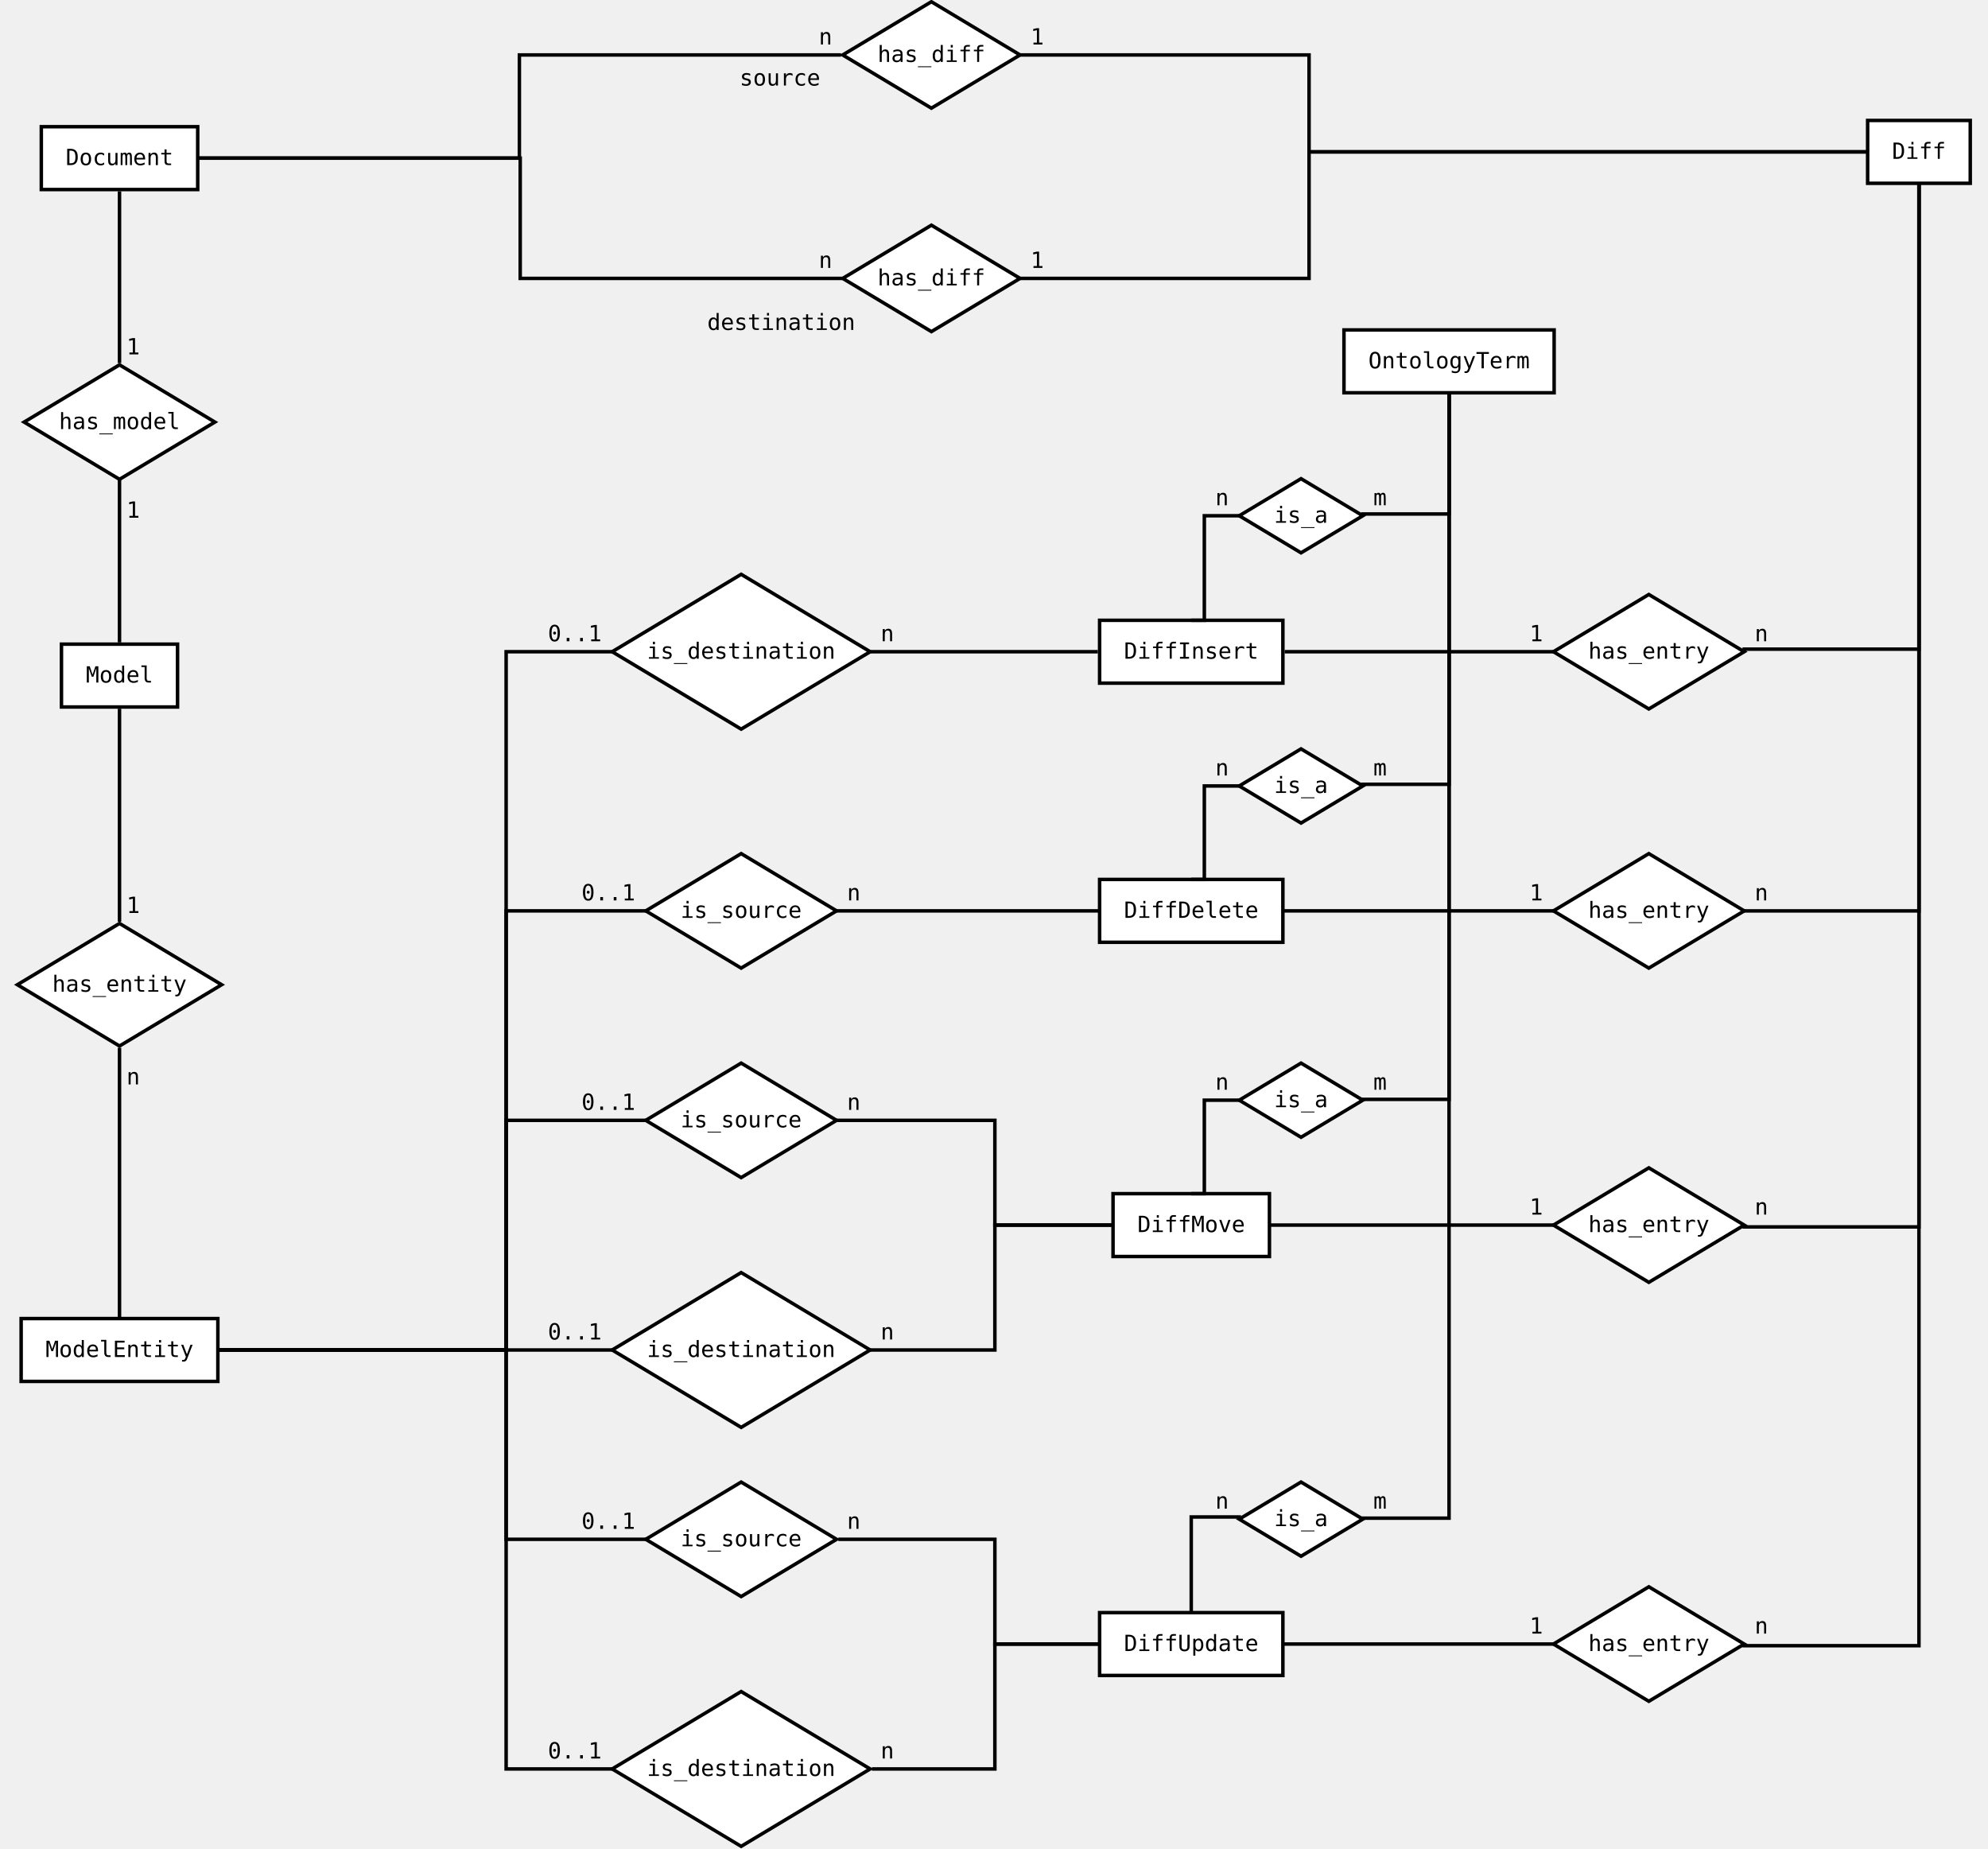
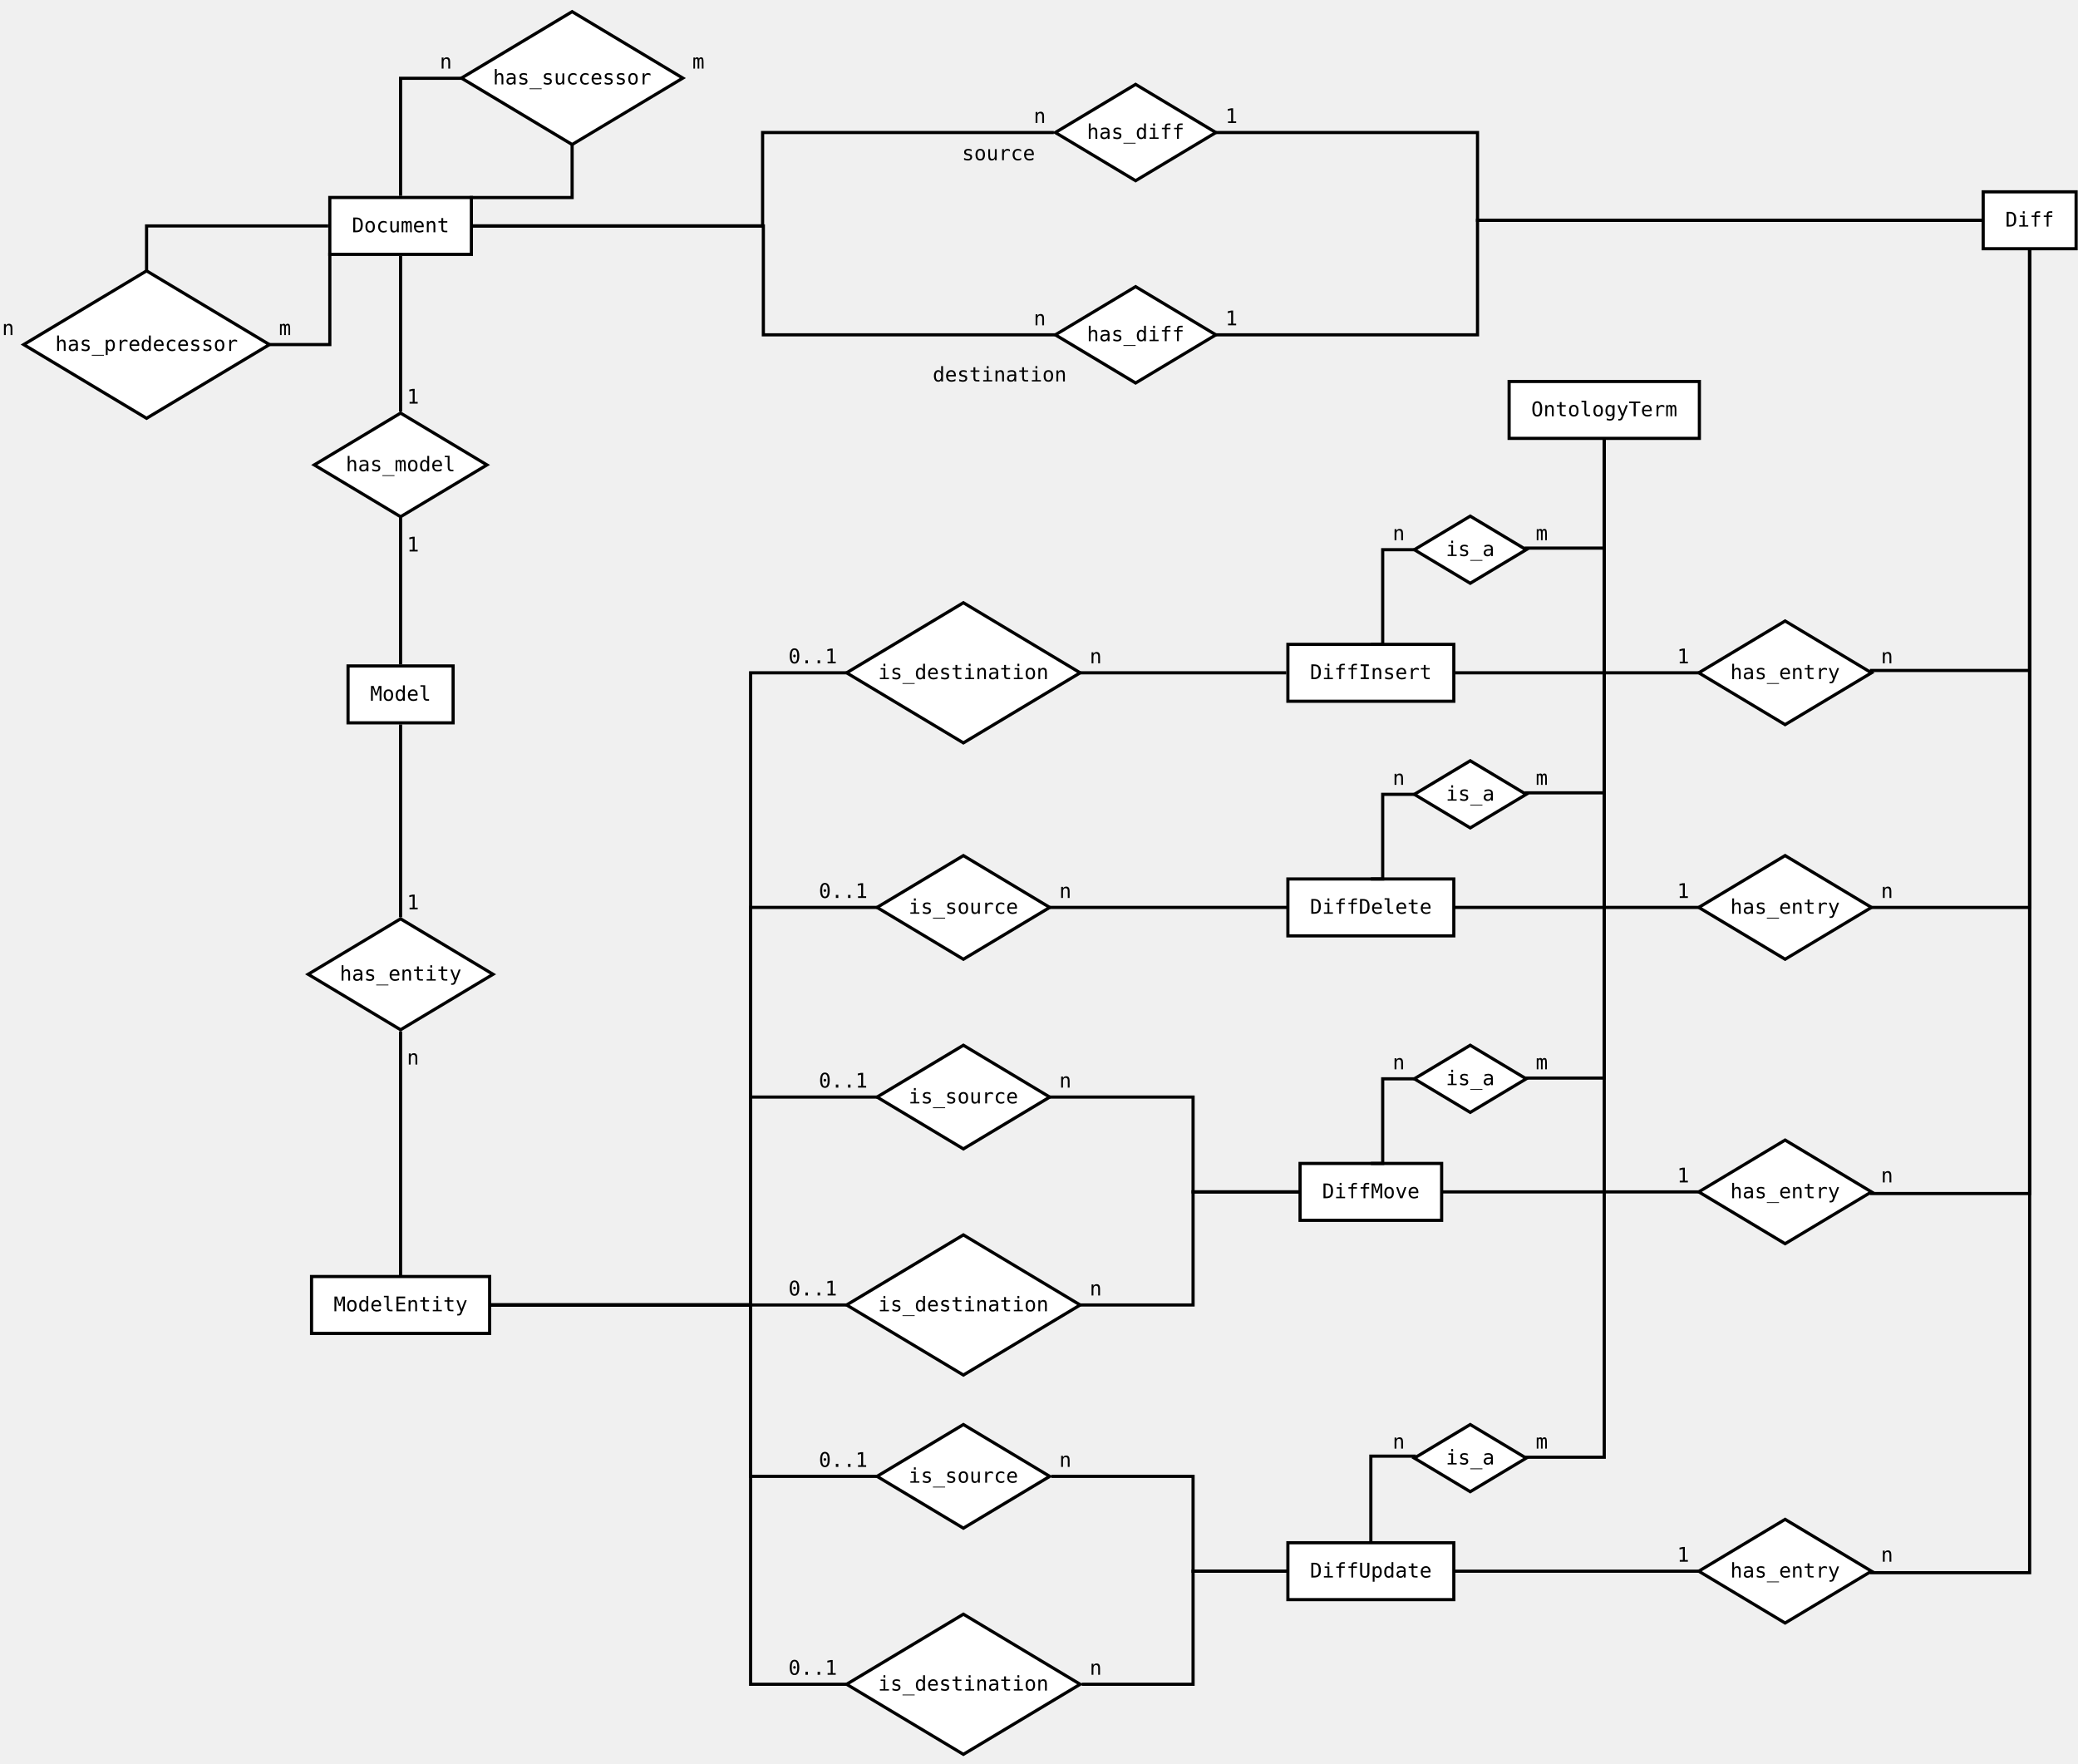
- <svg xmlns="http://www.w3.org/2000/svg" width="57cm" height="53cm" viewBox="99 111 1121 1059">
-   <g>
-     <rect style="fill: #ffffff" x="1160" y="180" width="58.8" height="36" />
-     <rect style="fill: none; fill-opacity:0; stroke-width: 2; stroke: #000000" x="1160" y="180" width="58.8" height="36" />
-     <text font-size="12.8" style="fill: #000000;text-anchor:middle;font-family:monospace;font-style:normal;font-weight:normal" x="1189.4" y="202">Diff</text>
+ <svg xmlns="http://www.w3.org/2000/svg" width="66cm" height="56cm" viewBox="-95 64 1315 1105">
+   <g id="Background">
+     <g>
+       <rect style="fill: #ffffff; fill-opacity: 1; stroke-opacity: 1; stroke-width: 2; stroke: #000000" x="1160" y="180" width="58.8" height="36" />
+       <text font-size="12.8" style="fill: #000000; fill-opacity: 1; stroke: none;text-anchor:middle;font-family:monospace;font-style:normal;font-weight:normal" x="1189.4" y="202">Diff</text>
+     </g>
+     <g>
+       <rect style="fill: #ffffff; fill-opacity: 1; stroke-opacity: 1; stroke-width: 2; stroke: #000000" x="113.7" y="183.581" width="89.6" height="36" />
+       <text font-size="12.8" style="fill: #000000; fill-opacity: 1; stroke: none;text-anchor:middle;font-family:monospace;font-style:normal;font-weight:normal" x="158.5" y="205.581">Document</text>
+     </g>
+     <g>
+       <rect style="fill: #ffffff; fill-opacity: 1; stroke-opacity: 1; stroke-width: 2; stroke: #000000" x="125.25" y="480" width="66.5" height="36" />
+       <text font-size="12.8" style="fill: #000000; fill-opacity: 1; stroke: none;text-anchor:middle;font-family:monospace;font-style:normal;font-weight:normal" x="158.5" y="502">Model</text>
+     </g>
+     <g>
+       <rect style="fill: #ffffff; fill-opacity: 1; stroke-opacity: 1; stroke-width: 2; stroke: #000000" x="720" y="1034.79" width="105" height="36" />
+       <text font-size="12.8" style="fill: #000000; fill-opacity: 1; stroke: none;text-anchor:middle;font-family:monospace;font-style:normal;font-weight:normal" x="772.5" y="1056.79">DiffUpdate</text>
+     </g>
+     <g>
+       <polygon style="fill: #ffffff; fill-opacity: 1; stroke-opacity: 1; stroke-width: 2; stroke: #000000" fill-rule="evenodd" points="980,1052.79 1034.65,1020 1089.3,1052.79 1034.65,1085.58 " />
+       <text font-size="12.8" style="fill: #000000; fill-opacity: 1; stroke: none;text-anchor:end;font-family:monospace;font-style:normal;font-weight:normal" x="974" y="1046.79">1</text>
+       <text font-size="12.8" style="fill: #000000; fill-opacity: 1; stroke: none;text-anchor:start;font-family:monospace;font-style:normal;font-weight:normal" x="1095.3" y="1046.79">n</text>
+       <text font-size="12.8" style="fill: #000000; fill-opacity: 1; stroke: none;text-anchor:middle;font-family:monospace;font-style:normal;font-weight:normal" x="1034.65" y="1056.79">has_entry</text>
+     </g>
+     <g>
+       <polygon style="fill: #ffffff; fill-opacity: 1; stroke-opacity: 1; stroke-width: 2; stroke: #000000" fill-rule="evenodd" points="572.832,142.48 623.632,112 674.432,142.48 623.632,172.96 " />
+       <text font-size="12.8" style="fill: #000000; fill-opacity: 1; stroke: none;text-anchor:end;font-family:monospace;font-style:normal;font-weight:normal" x="566.832" y="136.48">n</text>
+       <text font-size="12.8" style="fill: #000000; fill-opacity: 1; stroke: none;text-anchor:start;font-family:monospace;font-style:normal;font-weight:normal" x="680.432" y="136.48">1</text>
+       <text font-size="12.8" style="fill: #000000; fill-opacity: 1; stroke: none;text-anchor:middle;font-family:monospace;font-style:normal;font-weight:normal" x="623.632" y="146.48">has_diff</text>
+     </g>
+     <g>
+       <rect style="fill: #ffffff; fill-opacity: 1; stroke-opacity: 1; stroke-width: 2; stroke: #000000" x="102.15" y="866.34" width="112.7" height="36" />
+       <text font-size="12.8" style="fill: #000000; fill-opacity: 1; stroke: none;text-anchor:middle;font-family:monospace;font-style:normal;font-weight:normal" x="158.5" y="888.34">ModelEntity</text>
+     </g>
+     <g>
+       <polygon style="fill: #ffffff; fill-opacity: 1; stroke-opacity: 1; stroke-width: 2; stroke: #000000" fill-rule="evenodd" points="460,992.79 514.65,960 569.3,992.79 514.65,1025.58 " />
+       <text font-size="12.8" style="fill: #000000; fill-opacity: 1; stroke: none;text-anchor:end;font-family:monospace;font-style:normal;font-weight:normal" x="454" y="986.79">0..1</text>
+       <text font-size="12.8" style="fill: #000000; fill-opacity: 1; stroke: none;text-anchor:start;font-family:monospace;font-style:normal;font-weight:normal" x="575.3" y="986.79">n</text>
+       <text font-size="12.8" style="fill: #000000; fill-opacity: 1; stroke: none;text-anchor:middle;font-family:monospace;font-style:normal;font-weight:normal" x="514.65" y="996.79">is_source</text>
+     </g>
+     <g>
+       <polygon style="fill: #ffffff; fill-opacity: 1; stroke-opacity: 1; stroke-width: 2; stroke: #000000" fill-rule="evenodd" points="440.75,1124.34 514.65,1080 588.55,1124.34 514.65,1168.68 " />
+       <text font-size="12.8" style="fill: #000000; fill-opacity: 1; stroke: none;text-anchor:end;font-family:monospace;font-style:normal;font-weight:normal" x="434.75" y="1118.34">0..1</text>
+       <text font-size="12.8" style="fill: #000000; fill-opacity: 1; stroke: none;text-anchor:start;font-family:monospace;font-style:normal;font-weight:normal" x="594.55" y="1118.34">n</text>
+       <text font-size="12.8" style="fill: #000000; fill-opacity: 1; stroke: none;text-anchor:middle;font-family:monospace;font-style:normal;font-weight:normal" x="514.65" y="1128.34">is_destination</text>
+     </g>
+     <g>
+       <polygon style="fill: #ffffff; fill-opacity: 1; stroke-opacity: 1; stroke-width: 2; stroke: #000000" fill-rule="evenodd" points="572.832,270.48 623.632,240 674.432,270.48 623.632,300.96 " />
+       <text font-size="12.8" style="fill: #000000; fill-opacity: 1; stroke: none;text-anchor:end;font-family:monospace;font-style:normal;font-weight:normal" x="566.832" y="264.48">n</text>
+       <text font-size="12.8" style="fill: #000000; fill-opacity: 1; stroke: none;text-anchor:start;font-family:monospace;font-style:normal;font-weight:normal" x="680.432" y="264.48">1</text>
+       <text font-size="12.8" style="fill: #000000; fill-opacity: 1; stroke: none;text-anchor:middle;font-family:monospace;font-style:normal;font-weight:normal" x="623.632" y="274.48">has_diff</text>
+     </g>
+     <polyline style="fill: none; stroke-opacity: 1; stroke-width: 2; stroke: #000000" points="674.432,142.48 840,142.48 840,198 1160,198 " />
+     <polyline style="fill: none; stroke-opacity: 1; stroke-width: 2; stroke: #000000" points="674.432,270.48 840,270.48 840,198 1160,198 " />
+     <polyline style="fill: none; stroke-opacity: 1; stroke-width: 2; stroke: #000000" points="571.884,142.48 387.592,142.48 387.592,201.581 203.3,201.581 " />
+     <polyline style="fill: none; stroke-opacity: 1; stroke-width: 2; stroke: #000000" points="572.832,270.48 388.066,270.48 388.066,201.581 203.3,201.581 " />
+     <polyline style="fill: none; stroke-opacity: 1; stroke-width: 2; stroke: #000000" points="980,1052.79 980,1052.79 980,1052.79 825,1052.79 " />
+     <polyline style="fill: none; stroke-opacity: 1; stroke-width: 2; stroke: #000000" points="720,1052.79 660,1052.79 660,992.79 570.301,992.79 " />
+     <polyline style="fill: none; stroke-opacity: 1; stroke-width: 2; stroke: #000000" points="720,1052.79 660,1052.79 660,1124.34 589.543,1124.34 " />
+     <polyline style="fill: none; stroke-opacity: 1; stroke-width: 2; stroke: #000000" points="214.85,884.34 380,884.34 380,992.79 460,992.79 " />
+     <polyline style="fill: none; stroke-opacity: 1; stroke-width: 2; stroke: #000000" points="214.85,884.34 380,884.34 380,1124.34 440.75,1124.34 " />
+     <g>
+       <polygon style="fill: #ffffff; fill-opacity: 1; stroke-opacity: 1; stroke-width: 2; stroke: #000000" fill-rule="evenodd" points="103.85,352.79 158.5,320 213.15,352.79 158.5,385.58 " />
+       <text font-size="12.8" style="fill: #000000; fill-opacity: 1; stroke: none;text-anchor:start;font-family:monospace;font-style:normal;font-weight:normal" x="162.5" y="314">1</text>
+       <text font-size="12.8" style="fill: #000000; fill-opacity: 1; stroke: none;text-anchor:start;font-family:monospace;font-style:normal;font-weight:normal" x="162.5" y="407.58">1</text>
+       <text font-size="12.8" style="fill: #000000; fill-opacity: 1; stroke: none;text-anchor:middle;font-family:monospace;font-style:normal;font-weight:normal" x="158.5" y="356.79">has_model</text>
+     </g>
+     <g>
+       <polygon style="fill: #ffffff; fill-opacity: 1; stroke-opacity: 1; stroke-width: 2; stroke: #000000" fill-rule="evenodd" points="100,675.1 158.5,640 217,675.1 158.5,710.2 " />
+       <text font-size="12.8" style="fill: #000000; fill-opacity: 1; stroke: none;text-anchor:start;font-family:monospace;font-style:normal;font-weight:normal" x="162.5" y="634">1</text>
+       <text font-size="12.8" style="fill: #000000; fill-opacity: 1; stroke: none;text-anchor:start;font-family:monospace;font-style:normal;font-weight:normal" x="162.5" y="732.2">n</text>
+       <text font-size="12.8" style="fill: #000000; fill-opacity: 1; stroke: none;text-anchor:middle;font-family:monospace;font-style:normal;font-weight:normal" x="158.5" y="679.1">has_entity</text>
+     </g>
+     <polyline style="fill: none; stroke-opacity: 1; stroke-width: 2; stroke: #000000" points="158.5,220.59 158.5,269.794 158.5,269.794 158.5,318.997 " />
+     <polyline style="fill: none; stroke-opacity: 1; stroke-width: 2; stroke: #000000" points="158.5,385.58 158.5,432.285 158.5,432.285 158.5,478.991 " />
+     <text font-size="12.802" style="fill: #000000; fill-opacity: 1; stroke: none;text-anchor:end;font-family:monospace;font-style:normal;font-weight:normal" x="560" y="160">
+       <tspan x="560" y="160">source</tspan>
+     </text>
+     <text font-size="12.8" style="fill: #000000; fill-opacity: 1; stroke: none;text-anchor:end;font-family:monospace;font-style:normal;font-weight:normal" x="580" y="300">
+       <tspan x="580" y="300">destination</tspan>
+     </text>
+     <g>
+       <rect style="fill: #ffffff; fill-opacity: 1; stroke-opacity: 1; stroke-width: 2; stroke: #000000" x="860" y="300" width="120.4" height="36" />
+       <text font-size="12.8" style="fill: #000000; fill-opacity: 1; stroke: none;text-anchor:middle;font-family:monospace;font-style:normal;font-weight:normal" x="920.2" y="322">OntologyTerm</text>
+     </g>
+     <g>
+       <polygon style="fill: #ffffff; fill-opacity: 1; stroke-opacity: 1; stroke-width: 2; stroke: #000000" fill-rule="evenodd" points="800,981.24 835.4,960 870.8,981.24 835.4,1002.48 " />
+       <text font-size="12.8" style="fill: #000000; fill-opacity: 1; stroke: none;text-anchor:end;font-family:monospace;font-style:normal;font-weight:normal" x="794" y="975.24">n</text>
+       <text font-size="12.8" style="fill: #000000; fill-opacity: 1; stroke: none;text-anchor:start;font-family:monospace;font-style:normal;font-weight:normal" x="876.8" y="975.24">m</text>
+       <text font-size="12.8" style="fill: #000000; fill-opacity: 1; stroke: none;text-anchor:middle;font-family:monospace;font-style:normal;font-weight:normal" x="835.4" y="985.24">is_a</text>
+     </g>
+     <polyline style="fill: none; stroke-opacity: 1; stroke-width: 2; stroke: #000000" points="800,981.24 800,980 772.5,980 772.5,1034.79 " />
+     <polyline style="fill: none; stroke-opacity: 1; stroke-width: 2; stroke: #000000" points="158.5,517.009 158.5,578.005 158.5,578.005 158.5,639 " />
+     <polyline style="fill: none; stroke-opacity: 1; stroke-width: 2; stroke: #000000" points="158.5,711.2 158.5,788.77 158.5,788.77 158.5,866.34 " />
+     <g>
+       <rect style="fill: #ffffff; fill-opacity: 1; stroke-opacity: 1; stroke-width: 2; stroke: #000000" x="727.7" y="794.79" width="89.6" height="36" />
+       <text font-size="12.8" style="fill: #000000; fill-opacity: 1; stroke: none;text-anchor:middle;font-family:monospace;font-style:normal;font-weight:normal" x="772.5" y="816.79">DiffMove</text>
+     </g>
+     <g>
+       <rect style="fill: #ffffff; fill-opacity: 1; stroke-opacity: 1; stroke-width: 2; stroke: #000000" x="720" y="466.34" width="105" height="36" />
+       <text font-size="12.8" style="fill: #000000; fill-opacity: 1; stroke: none;text-anchor:middle;font-family:monospace;font-style:normal;font-weight:normal" x="772.5" y="488.34">DiffInsert</text>
+     </g>
+     <g>
+       <rect style="fill: #ffffff; fill-opacity: 1; stroke-opacity: 1; stroke-width: 2; stroke: #000000" x="720" y="614.79" width="105" height="36" />
+       <text font-size="12.8" style="fill: #000000; fill-opacity: 1; stroke: none;text-anchor:middle;font-family:monospace;font-style:normal;font-weight:normal" x="772.5" y="636.79">DiffDelete</text>
+     </g>
+     <g>
+       <polygon style="fill: #ffffff; fill-opacity: 1; stroke-opacity: 1; stroke-width: 2; stroke: #000000" fill-rule="evenodd" points="980,484.34 1034.65,451.55 1089.3,484.34 1034.65,517.13 " />
+       <text font-size="12.8" style="fill: #000000; fill-opacity: 1; stroke: none;text-anchor:end;font-family:monospace;font-style:normal;font-weight:normal" x="974" y="478.34">1</text>
+       <text font-size="12.8" style="fill: #000000; fill-opacity: 1; stroke: none;text-anchor:start;font-family:monospace;font-style:normal;font-weight:normal" x="1095.3" y="478.34">n</text>
+       <text font-size="12.8" style="fill: #000000; fill-opacity: 1; stroke: none;text-anchor:middle;font-family:monospace;font-style:normal;font-weight:normal" x="1034.65" y="488.34">has_entry</text>
+     </g>
+     <g>
+       <polygon style="fill: #ffffff; fill-opacity: 1; stroke-opacity: 1; stroke-width: 2; stroke: #000000" fill-rule="evenodd" points="980,632.79 1034.65,600 1089.3,632.79 1034.65,665.58 " />
+       <text font-size="12.8" style="fill: #000000; fill-opacity: 1; stroke: none;text-anchor:end;font-family:monospace;font-style:normal;font-weight:normal" x="974" y="626.79">1</text>
+       <text font-size="12.8" style="fill: #000000; fill-opacity: 1; stroke: none;text-anchor:start;font-family:monospace;font-style:normal;font-weight:normal" x="1095.3" y="626.79">n</text>
+       <text font-size="12.8" style="fill: #000000; fill-opacity: 1; stroke: none;text-anchor:middle;font-family:monospace;font-style:normal;font-weight:normal" x="1034.65" y="636.79">has_entry</text>
+     </g>
+     <g>
+       <polygon style="fill: #ffffff; fill-opacity: 1; stroke-opacity: 1; stroke-width: 2; stroke: #000000" fill-rule="evenodd" points="980,812.79 1034.65,780 1089.3,812.79 1034.65,845.58 " />
+       <text font-size="12.8" style="fill: #000000; fill-opacity: 1; stroke: none;text-anchor:end;font-family:monospace;font-style:normal;font-weight:normal" x="974" y="806.79">1</text>
+       <text font-size="12.8" style="fill: #000000; fill-opacity: 1; stroke: none;text-anchor:start;font-family:monospace;font-style:normal;font-weight:normal" x="1095.3" y="806.79">n</text>
+       <text font-size="12.8" style="fill: #000000; fill-opacity: 1; stroke: none;text-anchor:middle;font-family:monospace;font-style:normal;font-weight:normal" x="1034.65" y="816.79">has_entry</text>
+     </g>
+     <polyline style="fill: none; stroke-opacity: 1; stroke-width: 2; stroke: #000000" points="826.007,484.34 903.003,484.34 903.003,484.34 980,484.34 " />
+     <polyline style="fill: none; stroke-opacity: 1; stroke-width: 2; stroke: #000000" points="825,632.79 902.5,632.79 902.5,632.79 980,632.79 " />
+     <polyline style="fill: none; stroke-opacity: 1; stroke-width: 2; stroke: #000000" points="817.3,812.79 898.65,812.79 898.65,812.79 980,812.79 " />
+     <g>
+       <polygon style="fill: #ffffff; fill-opacity: 1; stroke-opacity: 1; stroke-width: 2; stroke: #000000" fill-rule="evenodd" points="800,741.24 835.4,720 870.8,741.24 835.4,762.48 " />
+       <text font-size="12.8" style="fill: #000000; fill-opacity: 1; stroke: none;text-anchor:end;font-family:monospace;font-style:normal;font-weight:normal" x="794" y="735.24">n</text>
+       <text font-size="12.8" style="fill: #000000; fill-opacity: 1; stroke: none;text-anchor:start;font-family:monospace;font-style:normal;font-weight:normal" x="876.8" y="735.24">m</text>
+       <text font-size="12.8" style="fill: #000000; fill-opacity: 1; stroke: none;text-anchor:middle;font-family:monospace;font-style:normal;font-weight:normal" x="835.4" y="745.24">is_a</text>
+     </g>
+     <g>
+       <polygon style="fill: #ffffff; fill-opacity: 1; stroke-opacity: 1; stroke-width: 2; stroke: #000000" fill-rule="evenodd" points="800,561.24 835.4,540 870.8,561.24 835.4,582.48 " />
+       <text font-size="12.8" style="fill: #000000; fill-opacity: 1; stroke: none;text-anchor:end;font-family:monospace;font-style:normal;font-weight:normal" x="794" y="555.24">n</text>
+       <text font-size="12.8" style="fill: #000000; fill-opacity: 1; stroke: none;text-anchor:start;font-family:monospace;font-style:normal;font-weight:normal" x="876.8" y="555.24">m</text>
+       <text font-size="12.8" style="fill: #000000; fill-opacity: 1; stroke: none;text-anchor:middle;font-family:monospace;font-style:normal;font-weight:normal" x="835.4" y="565.24">is_a</text>
+     </g>
+     <g>
+       <polygon style="fill: #ffffff; fill-opacity: 1; stroke-opacity: 1; stroke-width: 2; stroke: #000000" fill-rule="evenodd" points="800,406.45 835.4,385.21 870.8,406.45 835.4,427.69 " />
+       <text font-size="12.8" style="fill: #000000; fill-opacity: 1; stroke: none;text-anchor:end;font-family:monospace;font-style:normal;font-weight:normal" x="794" y="400.45">n</text>
+       <text font-size="12.8" style="fill: #000000; fill-opacity: 1; stroke: none;text-anchor:start;font-family:monospace;font-style:normal;font-weight:normal" x="876.8" y="400.45">m</text>
+       <text font-size="12.8" style="fill: #000000; fill-opacity: 1; stroke: none;text-anchor:middle;font-family:monospace;font-style:normal;font-weight:normal" x="835.4" y="410.45">is_a</text>
+     </g>
+     <polyline style="fill: none; stroke-opacity: 1; stroke-width: 2; stroke: #000000" points="772.5,466.34 780,466.34 780,406.45 800,406.45 " />
+     <polyline style="fill: none; stroke-opacity: 1; stroke-width: 2; stroke: #000000" points="772.5,614.79 780,614.79 780,561.24 800,561.24 " />
+     <polyline style="fill: none; stroke-opacity: 1; stroke-width: 2; stroke: #000000" points="772.5,794.79 780,794.79 780,741.24 800,741.24 " />
+     <polyline style="fill: none; stroke-opacity: 1; stroke-width: 2; stroke: #000000" points="870.8,406.45 870.8,405.436 920.2,405.436 920.2,336 " />
+     <polyline style="fill: none; stroke-opacity: 1; stroke-width: 2; stroke: #000000" points="870.8,561.24 870.8,560.288 920.2,560.288 920.2,336 " />
+     <polyline style="fill: none; stroke-opacity: 1; stroke-width: 2; stroke: #000000" points="870.8,741.24 870.8,740.768 920.2,740.768 920.2,337.004 " />
+     <polyline style="fill: none; stroke-opacity: 1; stroke-width: 2; stroke: #000000" points="870.8,981.24 870.8,980.678 920.2,980.678 920.2,336 " />
+     <g>
+       <polygon style="fill: #ffffff; fill-opacity: 1; stroke-opacity: 1; stroke-width: 2; stroke: #000000" fill-rule="evenodd" points="460,752.79 514.65,720 569.3,752.79 514.65,785.58 " />
+       <text font-size="12.8" style="fill: #000000; fill-opacity: 1; stroke: none;text-anchor:end;font-family:monospace;font-style:normal;font-weight:normal" x="454" y="746.79">0..1</text>
+       <text font-size="12.8" style="fill: #000000; fill-opacity: 1; stroke: none;text-anchor:start;font-family:monospace;font-style:normal;font-weight:normal" x="575.3" y="746.79">n</text>
+       <text font-size="12.8" style="fill: #000000; fill-opacity: 1; stroke: none;text-anchor:middle;font-family:monospace;font-style:normal;font-weight:normal" x="514.65" y="756.79">is_source</text>
+     </g>
+     <g>
+       <polygon style="fill: #ffffff; fill-opacity: 1; stroke-opacity: 1; stroke-width: 2; stroke: #000000" fill-rule="evenodd" points="440.75,884.34 514.65,840 588.55,884.34 514.65,928.68 " />
+       <text font-size="12.8" style="fill: #000000; fill-opacity: 1; stroke: none;text-anchor:end;font-family:monospace;font-style:normal;font-weight:normal" x="434.75" y="878.34">0..1</text>
+       <text font-size="12.8" style="fill: #000000; fill-opacity: 1; stroke: none;text-anchor:start;font-family:monospace;font-style:normal;font-weight:normal" x="594.55" y="878.34">n</text>
+       <text font-size="12.8" style="fill: #000000; fill-opacity: 1; stroke: none;text-anchor:middle;font-family:monospace;font-style:normal;font-weight:normal" x="514.65" y="888.34">is_destination</text>
+     </g>
+     <polyline style="fill: none; stroke-opacity: 1; stroke-width: 2; stroke: #000000" points="569.3,752.79 660,752.79 660,812.79 727.7,812.79 " />
+     <polyline style="fill: none; stroke-opacity: 1; stroke-width: 2; stroke: #000000" points="588.55,884.34 660,884.34 660,812.79 727.7,812.79 " />
+     <polyline style="fill: none; stroke-opacity: 1; stroke-width: 2; stroke: #000000" points="460,752.79 380,752.79 380,884.34 214.85,884.34 " />
+     <polyline style="fill: none; stroke-opacity: 1; stroke-width: 2; stroke: #000000" points="440.75,884.34 380,884.34 380,884.34 214.85,884.34 " />
+     <g>
+       <polygon style="fill: #ffffff; fill-opacity: 1; stroke-opacity: 1; stroke-width: 2; stroke: #000000" fill-rule="evenodd" points="460,632.79 514.65,600 569.3,632.79 514.65,665.58 " />
+       <text font-size="12.8" style="fill: #000000; fill-opacity: 1; stroke: none;text-anchor:end;font-family:monospace;font-style:normal;font-weight:normal" x="454" y="626.79">0..1</text>
+       <text font-size="12.8" style="fill: #000000; fill-opacity: 1; stroke: none;text-anchor:start;font-family:monospace;font-style:normal;font-weight:normal" x="575.3" y="626.79">n</text>
+       <text font-size="12.8" style="fill: #000000; fill-opacity: 1; stroke: none;text-anchor:middle;font-family:monospace;font-style:normal;font-weight:normal" x="514.65" y="636.79">is_source</text>
+     </g>
+     <g>
+       <polygon style="fill: #ffffff; fill-opacity: 1; stroke-opacity: 1; stroke-width: 2; stroke: #000000" fill-rule="evenodd" points="440.75,484.34 514.65,440 588.55,484.34 514.65,528.68 " />
+       <text font-size="12.8" style="fill: #000000; fill-opacity: 1; stroke: none;text-anchor:end;font-family:monospace;font-style:normal;font-weight:normal" x="434.75" y="478.34">0..1</text>
+       <text font-size="12.8" style="fill: #000000; fill-opacity: 1; stroke: none;text-anchor:start;font-family:monospace;font-style:normal;font-weight:normal" x="594.55" y="478.34">n</text>
+       <text font-size="12.8" style="fill: #000000; fill-opacity: 1; stroke: none;text-anchor:middle;font-family:monospace;font-style:normal;font-weight:normal" x="514.65" y="488.34">is_destination</text>
+     </g>
+     <polyline style="fill: none; stroke-opacity: 1; stroke-width: 2; stroke: #000000" points="588.55,484.34 653.772,484.34 653.772,484.34 718.993,484.34 " />
+     <polyline style="fill: none; stroke-opacity: 1; stroke-width: 2; stroke: #000000" points="569.3,632.79 644.65,632.79 644.65,632.79 720,632.79 " />
+     <polyline style="fill: none; stroke-opacity: 1; stroke-width: 2; stroke: #000000" points="440.75,484.34 380,484.34 380,884.34 214.85,884.34 " />
+     <polyline style="fill: none; stroke-opacity: 1; stroke-width: 2; stroke: #000000" points="460,632.79 380,632.79 380,884.34 214.85,884.34 " />
+     <polyline style="fill: none; stroke-opacity: 1; stroke-width: 2; stroke: #000000" points="1189.4,216 1189.4,482.862 1089.3,482.862 1089.3,484.34 " />
+     <polyline style="fill: none; stroke-opacity: 1; stroke-width: 2; stroke: #000000" points="1189.4,216 1189.4,632.808 1089.3,632.808 1089.3,632.79 " />
+     <polyline style="fill: none; stroke-opacity: 1; stroke-width: 2; stroke: #000000" points="1189.4,216 1189.4,813.832 1089.3,813.832 1089.3,812.79 " />
+     <polyline style="fill: none; stroke-opacity: 1; stroke-width: 2; stroke: #000000" points="1189.4,216 1189.4,1053.74 1089.3,1053.74 1089.3,1052.79 " />
+     <g>
+       <polygon style="fill: #ffffff; fill-opacity: 1; stroke-opacity: 1; stroke-width: 2; stroke: #000000" fill-rule="evenodd" points="197,108.03 267.05,66 337.1,108.03 267.05,150.06 " />
+       <text font-size="12.8" style="fill: #000000; fill-opacity: 1; stroke: none;text-anchor:end;font-family:monospace;font-style:normal;font-weight:normal" x="191" y="102.03">n</text>
+       <text font-size="12.8" style="fill: #000000; fill-opacity: 1; stroke: none;text-anchor:start;font-family:monospace;font-style:normal;font-weight:normal" x="343.1" y="102.03">m</text>
+       <text font-size="12.8" style="fill: #000000; fill-opacity: 1; stroke: none;text-anchor:middle;font-family:monospace;font-style:normal;font-weight:normal" x="267.05" y="112.03">has_successor</text>
+     </g>
+     <g>
+       <polygon style="fill: #ffffff; fill-opacity: 1; stroke-opacity: 1; stroke-width: 2; stroke: #000000" fill-rule="evenodd" points="-80,276.65 -2.25,230 75.5,276.65 -2.25,323.3 " />
+       <text font-size="12.8" style="fill: #000000; fill-opacity: 1; stroke: none;text-anchor:end;font-family:monospace;font-style:normal;font-weight:normal" x="-86" y="270.65">n</text>
+       <text font-size="12.8" style="fill: #000000; fill-opacity: 1; stroke: none;text-anchor:start;font-family:monospace;font-style:normal;font-weight:normal" x="81.5" y="270.65">m</text>
+       <text font-size="12.8" style="fill: #000000; fill-opacity: 1; stroke: none;text-anchor:middle;font-family:monospace;font-style:normal;font-weight:normal" x="-2.25" y="280.65">has_predecessor</text>
+     </g>
+     <polyline style="fill: none; stroke-opacity: 1; stroke-width: 2; stroke: #000000" points="75.5,276.65 113.718,276.65 113.718,219.581 113.7,219.581 " />
+     <polyline style="fill: none; stroke-opacity: 1; stroke-width: 2; stroke: #000000" points="-2.25,230 -2.25,201.581 112.694,201.581 " />
+     <polyline style="fill: none; stroke-opacity: 1; stroke-width: 2; stroke: #000000" points="267.05,150.06 267.05,183.615 203.3,183.615 203.3,183.581 " />
+     <polyline style="fill: none; stroke-opacity: 1; stroke-width: 2; stroke: #000000" points="197,108.03 197,108.162 158.5,108.162 158.5,182.577 " />
  </g>
-   <g>
-     <rect style="fill: #ffffff" x="113.7" y="183.581" width="89.6" height="36" />
-     <rect style="fill: none; fill-opacity:0; stroke-width: 2; stroke: #000000" x="113.7" y="183.581" width="89.6" height="36" />
-     <text font-size="12.8" style="fill: #000000;text-anchor:middle;font-family:monospace;font-style:normal;font-weight:normal" x="158.5" y="205.581">Document</text>
-   </g>
-   <g>
-     <rect style="fill: #ffffff" x="125.25" y="480" width="66.5" height="36" />
-     <rect style="fill: none; fill-opacity:0; stroke-width: 2; stroke: #000000" x="125.25" y="480" width="66.5" height="36" />
-     <text font-size="12.8" style="fill: #000000;text-anchor:middle;font-family:monospace;font-style:normal;font-weight:normal" x="158.5" y="502">Model</text>
-   </g>
-   <g>
-     <rect style="fill: #ffffff" x="720" y="1034.79" width="105" height="36" />
-     <rect style="fill: none; fill-opacity:0; stroke-width: 2; stroke: #000000" x="720" y="1034.79" width="105" height="36" />
-     <text font-size="12.8" style="fill: #000000;text-anchor:middle;font-family:monospace;font-style:normal;font-weight:normal" x="772.5" y="1056.79">DiffUpdate</text>
-   </g>
-   <g>
-     <polygon style="fill: #ffffff" points="980,1052.79 1034.65,1020 1089.3,1052.79 1034.65,1085.58 " />
-     <polygon style="fill: none; fill-opacity:0; stroke-width: 2; stroke: #000000" points="980,1052.79 1034.65,1020 1089.3,1052.79 1034.65,1085.58 " />
-     <text font-size="12.8" style="fill: #000000;text-anchor:end;font-family:monospace;font-style:normal;font-weight:normal" x="974" y="1046.79">1</text>
-     <text font-size="12.8" style="fill: #000000;text-anchor:start;font-family:monospace;font-style:normal;font-weight:normal" x="1095.3" y="1046.79">n</text>
-     <text font-size="12.8" style="fill: #000000;text-anchor:middle;font-family:monospace;font-style:normal;font-weight:normal" x="1034.65" y="1056.79">has_entry</text>
-   </g>
-   <g>
-     <polygon style="fill: #ffffff" points="572.832,142.48 623.632,112 674.432,142.48 623.632,172.96 " />
-     <polygon style="fill: none; fill-opacity:0; stroke-width: 2; stroke: #000000" points="572.832,142.48 623.632,112 674.432,142.48 623.632,172.96 " />
-     <text font-size="12.8" style="fill: #000000;text-anchor:end;font-family:monospace;font-style:normal;font-weight:normal" x="566.832" y="136.48">n</text>
-     <text font-size="12.8" style="fill: #000000;text-anchor:start;font-family:monospace;font-style:normal;font-weight:normal" x="680.432" y="136.48">1</text>
-     <text font-size="12.8" style="fill: #000000;text-anchor:middle;font-family:monospace;font-style:normal;font-weight:normal" x="623.632" y="146.48">has_diff</text>
-   </g>
-   <g>
-     <rect style="fill: #ffffff" x="102.15" y="866.34" width="112.7" height="36" />
-     <rect style="fill: none; fill-opacity:0; stroke-width: 2; stroke: #000000" x="102.15" y="866.34" width="112.7" height="36" />
-     <text font-size="12.8" style="fill: #000000;text-anchor:middle;font-family:monospace;font-style:normal;font-weight:normal" x="158.5" y="888.34">ModelEntity</text>
-   </g>
-   <g>
-     <polygon style="fill: #ffffff" points="460,992.79 514.65,960 569.3,992.79 514.65,1025.58 " />
-     <polygon style="fill: none; fill-opacity:0; stroke-width: 2; stroke: #000000" points="460,992.79 514.65,960 569.3,992.79 514.65,1025.58 " />
-     <text font-size="12.8" style="fill: #000000;text-anchor:end;font-family:monospace;font-style:normal;font-weight:normal" x="454" y="986.79">0..1</text>
-     <text font-size="12.8" style="fill: #000000;text-anchor:start;font-family:monospace;font-style:normal;font-weight:normal" x="575.3" y="986.79">n</text>
-     <text font-size="12.8" style="fill: #000000;text-anchor:middle;font-family:monospace;font-style:normal;font-weight:normal" x="514.65" y="996.79">is_source</text>
-   </g>
-   <g>
-     <polygon style="fill: #ffffff" points="440.75,1124.34 514.65,1080 588.55,1124.34 514.65,1168.68 " />
-     <polygon style="fill: none; fill-opacity:0; stroke-width: 2; stroke: #000000" points="440.75,1124.34 514.65,1080 588.55,1124.34 514.65,1168.68 " />
-     <text font-size="12.8" style="fill: #000000;text-anchor:end;font-family:monospace;font-style:normal;font-weight:normal" x="434.75" y="1118.34">0..1</text>
-     <text font-size="12.8" style="fill: #000000;text-anchor:start;font-family:monospace;font-style:normal;font-weight:normal" x="594.55" y="1118.34">n</text>
-     <text font-size="12.8" style="fill: #000000;text-anchor:middle;font-family:monospace;font-style:normal;font-weight:normal" x="514.65" y="1128.34">is_destination</text>
-   </g>
-   <g>
-     <polygon style="fill: #ffffff" points="572.832,270.48 623.632,240 674.432,270.48 623.632,300.96 " />
-     <polygon style="fill: none; fill-opacity:0; stroke-width: 2; stroke: #000000" points="572.832,270.48 623.632,240 674.432,270.48 623.632,300.96 " />
-     <text font-size="12.8" style="fill: #000000;text-anchor:end;font-family:monospace;font-style:normal;font-weight:normal" x="566.832" y="264.48">n</text>
-     <text font-size="12.8" style="fill: #000000;text-anchor:start;font-family:monospace;font-style:normal;font-weight:normal" x="680.432" y="264.48">1</text>
-     <text font-size="12.8" style="fill: #000000;text-anchor:middle;font-family:monospace;font-style:normal;font-weight:normal" x="623.632" y="274.48">has_diff</text>
-   </g>
-   <polyline style="fill: none; fill-opacity:0; stroke-width: 2; stroke: #000000" points="674.432,142.48 840,142.48 840,198 1160,198 " />
-   <polyline style="fill: none; fill-opacity:0; stroke-width: 2; stroke: #000000" points="674.432,270.48 840,270.48 840,198 1160,198 " />
-   <polyline style="fill: none; fill-opacity:0; stroke-width: 2; stroke: #000000" points="571.884,142.48 387.592,142.48 387.592,201.581 203.3,201.581 " />
-   <polyline style="fill: none; fill-opacity:0; stroke-width: 2; stroke: #000000" points="572.832,270.48 388.066,270.48 388.066,201.581 203.3,201.581 " />
-   <polyline style="fill: none; fill-opacity:0; stroke-width: 2; stroke: #000000" points="980,1052.79 980,1052.79 980,1052.79 825,1052.79 " />
-   <polyline style="fill: none; fill-opacity:0; stroke-width: 2; stroke: #000000" points="720,1052.79 660,1052.79 660,992.79 570.301,992.79 " />
-   <polyline style="fill: none; fill-opacity:0; stroke-width: 2; stroke: #000000" points="720,1052.79 660,1052.79 660,1124.34 589.543,1124.34 " />
-   <polyline style="fill: none; fill-opacity:0; stroke-width: 2; stroke: #000000" points="214.85,884.34 380,884.34 380,992.79 460,992.79 " />
-   <polyline style="fill: none; fill-opacity:0; stroke-width: 2; stroke: #000000" points="214.85,884.34 380,884.34 380,1124.34 440.75,1124.34 " />
-   <g>
-     <polygon style="fill: #ffffff" points="103.85,352.79 158.5,320 213.15,352.79 158.5,385.58 " />
-     <polygon style="fill: none; fill-opacity:0; stroke-width: 2; stroke: #000000" points="103.85,352.79 158.5,320 213.15,352.79 158.5,385.58 " />
-     <text font-size="12.8" style="fill: #000000;text-anchor:start;font-family:monospace;font-style:normal;font-weight:normal" x="162.5" y="314">1</text>
-     <text font-size="12.8" style="fill: #000000;text-anchor:start;font-family:monospace;font-style:normal;font-weight:normal" x="162.5" y="407.58">1</text>
-     <text font-size="12.8" style="fill: #000000;text-anchor:middle;font-family:monospace;font-style:normal;font-weight:normal" x="158.5" y="356.79">has_model</text>
-   </g>
-   <g>
-     <polygon style="fill: #ffffff" points="100,675.1 158.5,640 217,675.1 158.5,710.2 " />
-     <polygon style="fill: none; fill-opacity:0; stroke-width: 2; stroke: #000000" points="100,675.1 158.5,640 217,675.1 158.5,710.2 " />
-     <text font-size="12.8" style="fill: #000000;text-anchor:start;font-family:monospace;font-style:normal;font-weight:normal" x="162.5" y="634">1</text>
-     <text font-size="12.8" style="fill: #000000;text-anchor:start;font-family:monospace;font-style:normal;font-weight:normal" x="162.5" y="732.2">n</text>
-     <text font-size="12.8" style="fill: #000000;text-anchor:middle;font-family:monospace;font-style:normal;font-weight:normal" x="158.5" y="679.1">has_entity</text>
-   </g>
-   <polyline style="fill: none; fill-opacity:0; stroke-width: 2; stroke: #000000" points="158.5,220.59 158.5,221.59 158.5,317.997 158.5,318.997 " />
-   <polyline style="fill: none; fill-opacity:0; stroke-width: 2; stroke: #000000" points="158.5,385.58 158.5,386.58 158.5,477.991 158.5,478.991 " />
-   <text font-size="12.802" style="fill: #000000;text-anchor:end;font-family:monospace;font-style:normal;font-weight:normal" x="560" y="160">
-     <tspan x="560" y="160">source</tspan>
-   </text>
-   <text font-size="12.8" style="fill: #000000;text-anchor:end;font-family:monospace;font-style:normal;font-weight:normal" x="580" y="300">
-     <tspan x="580" y="300">destination</tspan>
-   </text>
-   <g>
-     <rect style="fill: #ffffff" x="860" y="300" width="120.4" height="36" />
-     <rect style="fill: none; fill-opacity:0; stroke-width: 2; stroke: #000000" x="860" y="300" width="120.4" height="36" />
-     <text font-size="12.8" style="fill: #000000;text-anchor:middle;font-family:monospace;font-style:normal;font-weight:normal" x="920.2" y="322">OntologyTerm</text>
-   </g>
-   <g>
-     <polygon style="fill: #ffffff" points="800,981.24 835.4,960 870.8,981.24 835.4,1002.48 " />
-     <polygon style="fill: none; fill-opacity:0; stroke-width: 2; stroke: #000000" points="800,981.24 835.4,960 870.8,981.24 835.4,1002.48 " />
-     <text font-size="12.8" style="fill: #000000;text-anchor:end;font-family:monospace;font-style:normal;font-weight:normal" x="794" y="975.24">n</text>
-     <text font-size="12.8" style="fill: #000000;text-anchor:start;font-family:monospace;font-style:normal;font-weight:normal" x="876.8" y="975.24">m</text>
-     <text font-size="12.8" style="fill: #000000;text-anchor:middle;font-family:monospace;font-style:normal;font-weight:normal" x="835.4" y="985.24">is_a</text>
-   </g>
-   <polyline style="fill: none; fill-opacity:0; stroke-width: 2; stroke: #000000" points="800,981.24 800,980 772.5,980 772.5,1034.79 " />
-   <polyline style="fill: none; fill-opacity:0; stroke-width: 2; stroke: #000000" points="158.5,517.009 158.5,518.009 158.5,638 158.5,639 " />
-   <polyline style="fill: none; fill-opacity:0; stroke-width: 2; stroke: #000000" points="158.5,711.2 158.5,712.2 158.5,865.34 158.5,866.34 " />
-   <g>
-     <rect style="fill: #ffffff" x="727.7" y="794.79" width="89.6" height="36" />
-     <rect style="fill: none; fill-opacity:0; stroke-width: 2; stroke: #000000" x="727.7" y="794.79" width="89.6" height="36" />
-     <text font-size="12.8" style="fill: #000000;text-anchor:middle;font-family:monospace;font-style:normal;font-weight:normal" x="772.5" y="816.79">DiffMove</text>
-   </g>
-   <g>
-     <rect style="fill: #ffffff" x="720" y="466.34" width="105" height="36" />
-     <rect style="fill: none; fill-opacity:0; stroke-width: 2; stroke: #000000" x="720" y="466.34" width="105" height="36" />
-     <text font-size="12.8" style="fill: #000000;text-anchor:middle;font-family:monospace;font-style:normal;font-weight:normal" x="772.5" y="488.34">DiffInsert</text>
-   </g>
-   <g>
-     <rect style="fill: #ffffff" x="720" y="614.79" width="105" height="36" />
-     <rect style="fill: none; fill-opacity:0; stroke-width: 2; stroke: #000000" x="720" y="614.79" width="105" height="36" />
-     <text font-size="12.8" style="fill: #000000;text-anchor:middle;font-family:monospace;font-style:normal;font-weight:normal" x="772.5" y="636.79">DiffDelete</text>
-   </g>
-   <g>
-     <polygon style="fill: #ffffff" points="980,484.34 1034.65,451.55 1089.3,484.34 1034.65,517.13 " />
-     <polygon style="fill: none; fill-opacity:0; stroke-width: 2; stroke: #000000" points="980,484.34 1034.65,451.55 1089.3,484.34 1034.65,517.13 " />
-     <text font-size="12.8" style="fill: #000000;text-anchor:end;font-family:monospace;font-style:normal;font-weight:normal" x="974" y="478.34">1</text>
-     <text font-size="12.8" style="fill: #000000;text-anchor:start;font-family:monospace;font-style:normal;font-weight:normal" x="1095.3" y="478.34">n</text>
-     <text font-size="12.8" style="fill: #000000;text-anchor:middle;font-family:monospace;font-style:normal;font-weight:normal" x="1034.65" y="488.34">has_entry</text>
-   </g>
-   <g>
-     <polygon style="fill: #ffffff" points="980,632.79 1034.65,600 1089.3,632.79 1034.65,665.58 " />
-     <polygon style="fill: none; fill-opacity:0; stroke-width: 2; stroke: #000000" points="980,632.79 1034.65,600 1089.3,632.79 1034.65,665.58 " />
-     <text font-size="12.8" style="fill: #000000;text-anchor:end;font-family:monospace;font-style:normal;font-weight:normal" x="974" y="626.79">1</text>
-     <text font-size="12.8" style="fill: #000000;text-anchor:start;font-family:monospace;font-style:normal;font-weight:normal" x="1095.3" y="626.79">n</text>
-     <text font-size="12.8" style="fill: #000000;text-anchor:middle;font-family:monospace;font-style:normal;font-weight:normal" x="1034.65" y="636.79">has_entry</text>
-   </g>
-   <g>
-     <polygon style="fill: #ffffff" points="980,812.79 1034.65,780 1089.3,812.79 1034.65,845.58 " />
-     <polygon style="fill: none; fill-opacity:0; stroke-width: 2; stroke: #000000" points="980,812.79 1034.65,780 1089.3,812.79 1034.65,845.58 " />
-     <text font-size="12.8" style="fill: #000000;text-anchor:end;font-family:monospace;font-style:normal;font-weight:normal" x="974" y="806.79">1</text>
-     <text font-size="12.8" style="fill: #000000;text-anchor:start;font-family:monospace;font-style:normal;font-weight:normal" x="1095.3" y="806.79">n</text>
-     <text font-size="12.8" style="fill: #000000;text-anchor:middle;font-family:monospace;font-style:normal;font-weight:normal" x="1034.65" y="816.79">has_entry</text>
-   </g>
-   <polyline style="fill: none; fill-opacity:0; stroke-width: 2; stroke: #000000" points="826.007,484.34 827.007,484.34 979,484.34 980,484.34 " />
-   <polyline style="fill: none; fill-opacity:0; stroke-width: 2; stroke: #000000" points="825,632.79 826,632.79 979,632.79 980,632.79 " />
-   <polyline style="fill: none; fill-opacity:0; stroke-width: 2; stroke: #000000" points="817.3,812.79 818.3,812.79 979,812.79 980,812.79 " />
-   <g>
-     <polygon style="fill: #ffffff" points="800,741.24 835.4,720 870.8,741.24 835.4,762.48 " />
-     <polygon style="fill: none; fill-opacity:0; stroke-width: 2; stroke: #000000" points="800,741.24 835.4,720 870.8,741.24 835.4,762.48 " />
-     <text font-size="12.8" style="fill: #000000;text-anchor:end;font-family:monospace;font-style:normal;font-weight:normal" x="794" y="735.24">n</text>
-     <text font-size="12.8" style="fill: #000000;text-anchor:start;font-family:monospace;font-style:normal;font-weight:normal" x="876.8" y="735.24">m</text>
-     <text font-size="12.8" style="fill: #000000;text-anchor:middle;font-family:monospace;font-style:normal;font-weight:normal" x="835.4" y="745.24">is_a</text>
-   </g>
-   <g>
-     <polygon style="fill: #ffffff" points="800,561.24 835.4,540 870.8,561.24 835.4,582.48 " />
-     <polygon style="fill: none; fill-opacity:0; stroke-width: 2; stroke: #000000" points="800,561.24 835.4,540 870.8,561.24 835.4,582.48 " />
-     <text font-size="12.8" style="fill: #000000;text-anchor:end;font-family:monospace;font-style:normal;font-weight:normal" x="794" y="555.24">n</text>
-     <text font-size="12.8" style="fill: #000000;text-anchor:start;font-family:monospace;font-style:normal;font-weight:normal" x="876.8" y="555.24">m</text>
-     <text font-size="12.8" style="fill: #000000;text-anchor:middle;font-family:monospace;font-style:normal;font-weight:normal" x="835.4" y="565.24">is_a</text>
-   </g>
-   <g>
-     <polygon style="fill: #ffffff" points="800,406.45 835.4,385.21 870.8,406.45 835.4,427.69 " />
-     <polygon style="fill: none; fill-opacity:0; stroke-width: 2; stroke: #000000" points="800,406.45 835.4,385.21 870.8,406.45 835.4,427.69 " />
-     <text font-size="12.8" style="fill: #000000;text-anchor:end;font-family:monospace;font-style:normal;font-weight:normal" x="794" y="400.45">n</text>
-     <text font-size="12.8" style="fill: #000000;text-anchor:start;font-family:monospace;font-style:normal;font-weight:normal" x="876.8" y="400.45">m</text>
-     <text font-size="12.8" style="fill: #000000;text-anchor:middle;font-family:monospace;font-style:normal;font-weight:normal" x="835.4" y="410.45">is_a</text>
-   </g>
-   <polyline style="fill: none; fill-opacity:0; stroke-width: 2; stroke: #000000" points="772.5,466.34 780,466.34 780,406.45 800,406.45 " />
-   <polyline style="fill: none; fill-opacity:0; stroke-width: 2; stroke: #000000" points="772.5,614.79 780,614.79 780,561.24 800,561.24 " />
-   <polyline style="fill: none; fill-opacity:0; stroke-width: 2; stroke: #000000" points="772.5,794.79 780,794.79 780,741.24 800,741.24 " />
-   <polyline style="fill: none; fill-opacity:0; stroke-width: 2; stroke: #000000" points="870.8,406.45 870.8,405.436 920.2,405.436 920.2,336 " />
-   <polyline style="fill: none; fill-opacity:0; stroke-width: 2; stroke: #000000" points="870.8,561.24 870.8,560.288 920.2,560.288 920.2,336 " />
-   <polyline style="fill: none; fill-opacity:0; stroke-width: 2; stroke: #000000" points="870.8,741.24 870.8,740.768 920.2,740.768 920.2,337.004 " />
-   <polyline style="fill: none; fill-opacity:0; stroke-width: 2; stroke: #000000" points="870.8,981.24 870.8,980.678 920.2,980.678 920.2,336 " />
-   <g>
-     <polygon style="fill: #ffffff" points="460,752.79 514.65,720 569.3,752.79 514.65,785.58 " />
-     <polygon style="fill: none; fill-opacity:0; stroke-width: 2; stroke: #000000" points="460,752.79 514.65,720 569.3,752.79 514.65,785.58 " />
-     <text font-size="12.8" style="fill: #000000;text-anchor:end;font-family:monospace;font-style:normal;font-weight:normal" x="454" y="746.79">0..1</text>
-     <text font-size="12.8" style="fill: #000000;text-anchor:start;font-family:monospace;font-style:normal;font-weight:normal" x="575.3" y="746.79">n</text>
-     <text font-size="12.8" style="fill: #000000;text-anchor:middle;font-family:monospace;font-style:normal;font-weight:normal" x="514.65" y="756.79">is_source</text>
-   </g>
-   <g>
-     <polygon style="fill: #ffffff" points="440.75,884.34 514.65,840 588.55,884.34 514.65,928.68 " />
-     <polygon style="fill: none; fill-opacity:0; stroke-width: 2; stroke: #000000" points="440.75,884.34 514.65,840 588.55,884.34 514.65,928.68 " />
-     <text font-size="12.8" style="fill: #000000;text-anchor:end;font-family:monospace;font-style:normal;font-weight:normal" x="434.75" y="878.34">0..1</text>
-     <text font-size="12.8" style="fill: #000000;text-anchor:start;font-family:monospace;font-style:normal;font-weight:normal" x="594.55" y="878.34">n</text>
-     <text font-size="12.8" style="fill: #000000;text-anchor:middle;font-family:monospace;font-style:normal;font-weight:normal" x="514.65" y="888.34">is_destination</text>
-   </g>
-   <polyline style="fill: none; fill-opacity:0; stroke-width: 2; stroke: #000000" points="569.3,752.79 660,752.79 660,812.79 727.7,812.79 " />
-   <polyline style="fill: none; fill-opacity:0; stroke-width: 2; stroke: #000000" points="588.55,884.34 660,884.34 660,812.79 727.7,812.79 " />
-   <polyline style="fill: none; fill-opacity:0; stroke-width: 2; stroke: #000000" points="460,752.79 380,752.79 380,884.34 214.85,884.34 " />
-   <polyline style="fill: none; fill-opacity:0; stroke-width: 2; stroke: #000000" points="440.75,884.34 380,884.34 380,884.34 214.85,884.34 " />
-   <g>
-     <polygon style="fill: #ffffff" points="460,632.79 514.65,600 569.3,632.79 514.65,665.58 " />
-     <polygon style="fill: none; fill-opacity:0; stroke-width: 2; stroke: #000000" points="460,632.79 514.65,600 569.3,632.79 514.65,665.58 " />
-     <text font-size="12.8" style="fill: #000000;text-anchor:end;font-family:monospace;font-style:normal;font-weight:normal" x="454" y="626.79">0..1</text>
-     <text font-size="12.8" style="fill: #000000;text-anchor:start;font-family:monospace;font-style:normal;font-weight:normal" x="575.3" y="626.79">n</text>
-     <text font-size="12.8" style="fill: #000000;text-anchor:middle;font-family:monospace;font-style:normal;font-weight:normal" x="514.65" y="636.79">is_source</text>
-   </g>
-   <g>
-     <polygon style="fill: #ffffff" points="440.75,484.34 514.65,440 588.55,484.34 514.65,528.68 " />
-     <polygon style="fill: none; fill-opacity:0; stroke-width: 2; stroke: #000000" points="440.75,484.34 514.65,440 588.55,484.34 514.65,528.68 " />
-     <text font-size="12.8" style="fill: #000000;text-anchor:end;font-family:monospace;font-style:normal;font-weight:normal" x="434.75" y="478.34">0..1</text>
-     <text font-size="12.8" style="fill: #000000;text-anchor:start;font-family:monospace;font-style:normal;font-weight:normal" x="594.55" y="478.34">n</text>
-     <text font-size="12.8" style="fill: #000000;text-anchor:middle;font-family:monospace;font-style:normal;font-weight:normal" x="514.65" y="488.34">is_destination</text>
-   </g>
-   <polyline style="fill: none; fill-opacity:0; stroke-width: 2; stroke: #000000" points="588.55,484.34 589.55,484.34 717.993,484.34 718.993,484.34 " />
-   <polyline style="fill: none; fill-opacity:0; stroke-width: 2; stroke: #000000" points="569.3,632.79 570.3,632.79 719,632.79 720,632.79 " />
-   <polyline style="fill: none; fill-opacity:0; stroke-width: 2; stroke: #000000" points="440.75,484.34 380,484.34 380,884.34 214.85,884.34 " />
-   <polyline style="fill: none; fill-opacity:0; stroke-width: 2; stroke: #000000" points="460,632.79 380,632.79 380,884.34 214.85,884.34 " />
-   <polyline style="fill: none; fill-opacity:0; stroke-width: 2; stroke: #000000" points="1189.4,216 1189.4,482.862 1089.3,482.862 1089.3,484.34 " />
-   <polyline style="fill: none; fill-opacity:0; stroke-width: 2; stroke: #000000" points="1189.4,216 1189.4,632.808 1089.3,632.808 1089.3,632.79 " />
-   <polyline style="fill: none; fill-opacity:0; stroke-width: 2; stroke: #000000" points="1189.4,216 1189.4,813.832 1089.3,813.832 1089.3,812.79 " />
-   <polyline style="fill: none; fill-opacity:0; stroke-width: 2; stroke: #000000" points="1189.4,216 1189.4,1053.74 1089.3,1053.74 1089.3,1052.79 " />
</svg>
